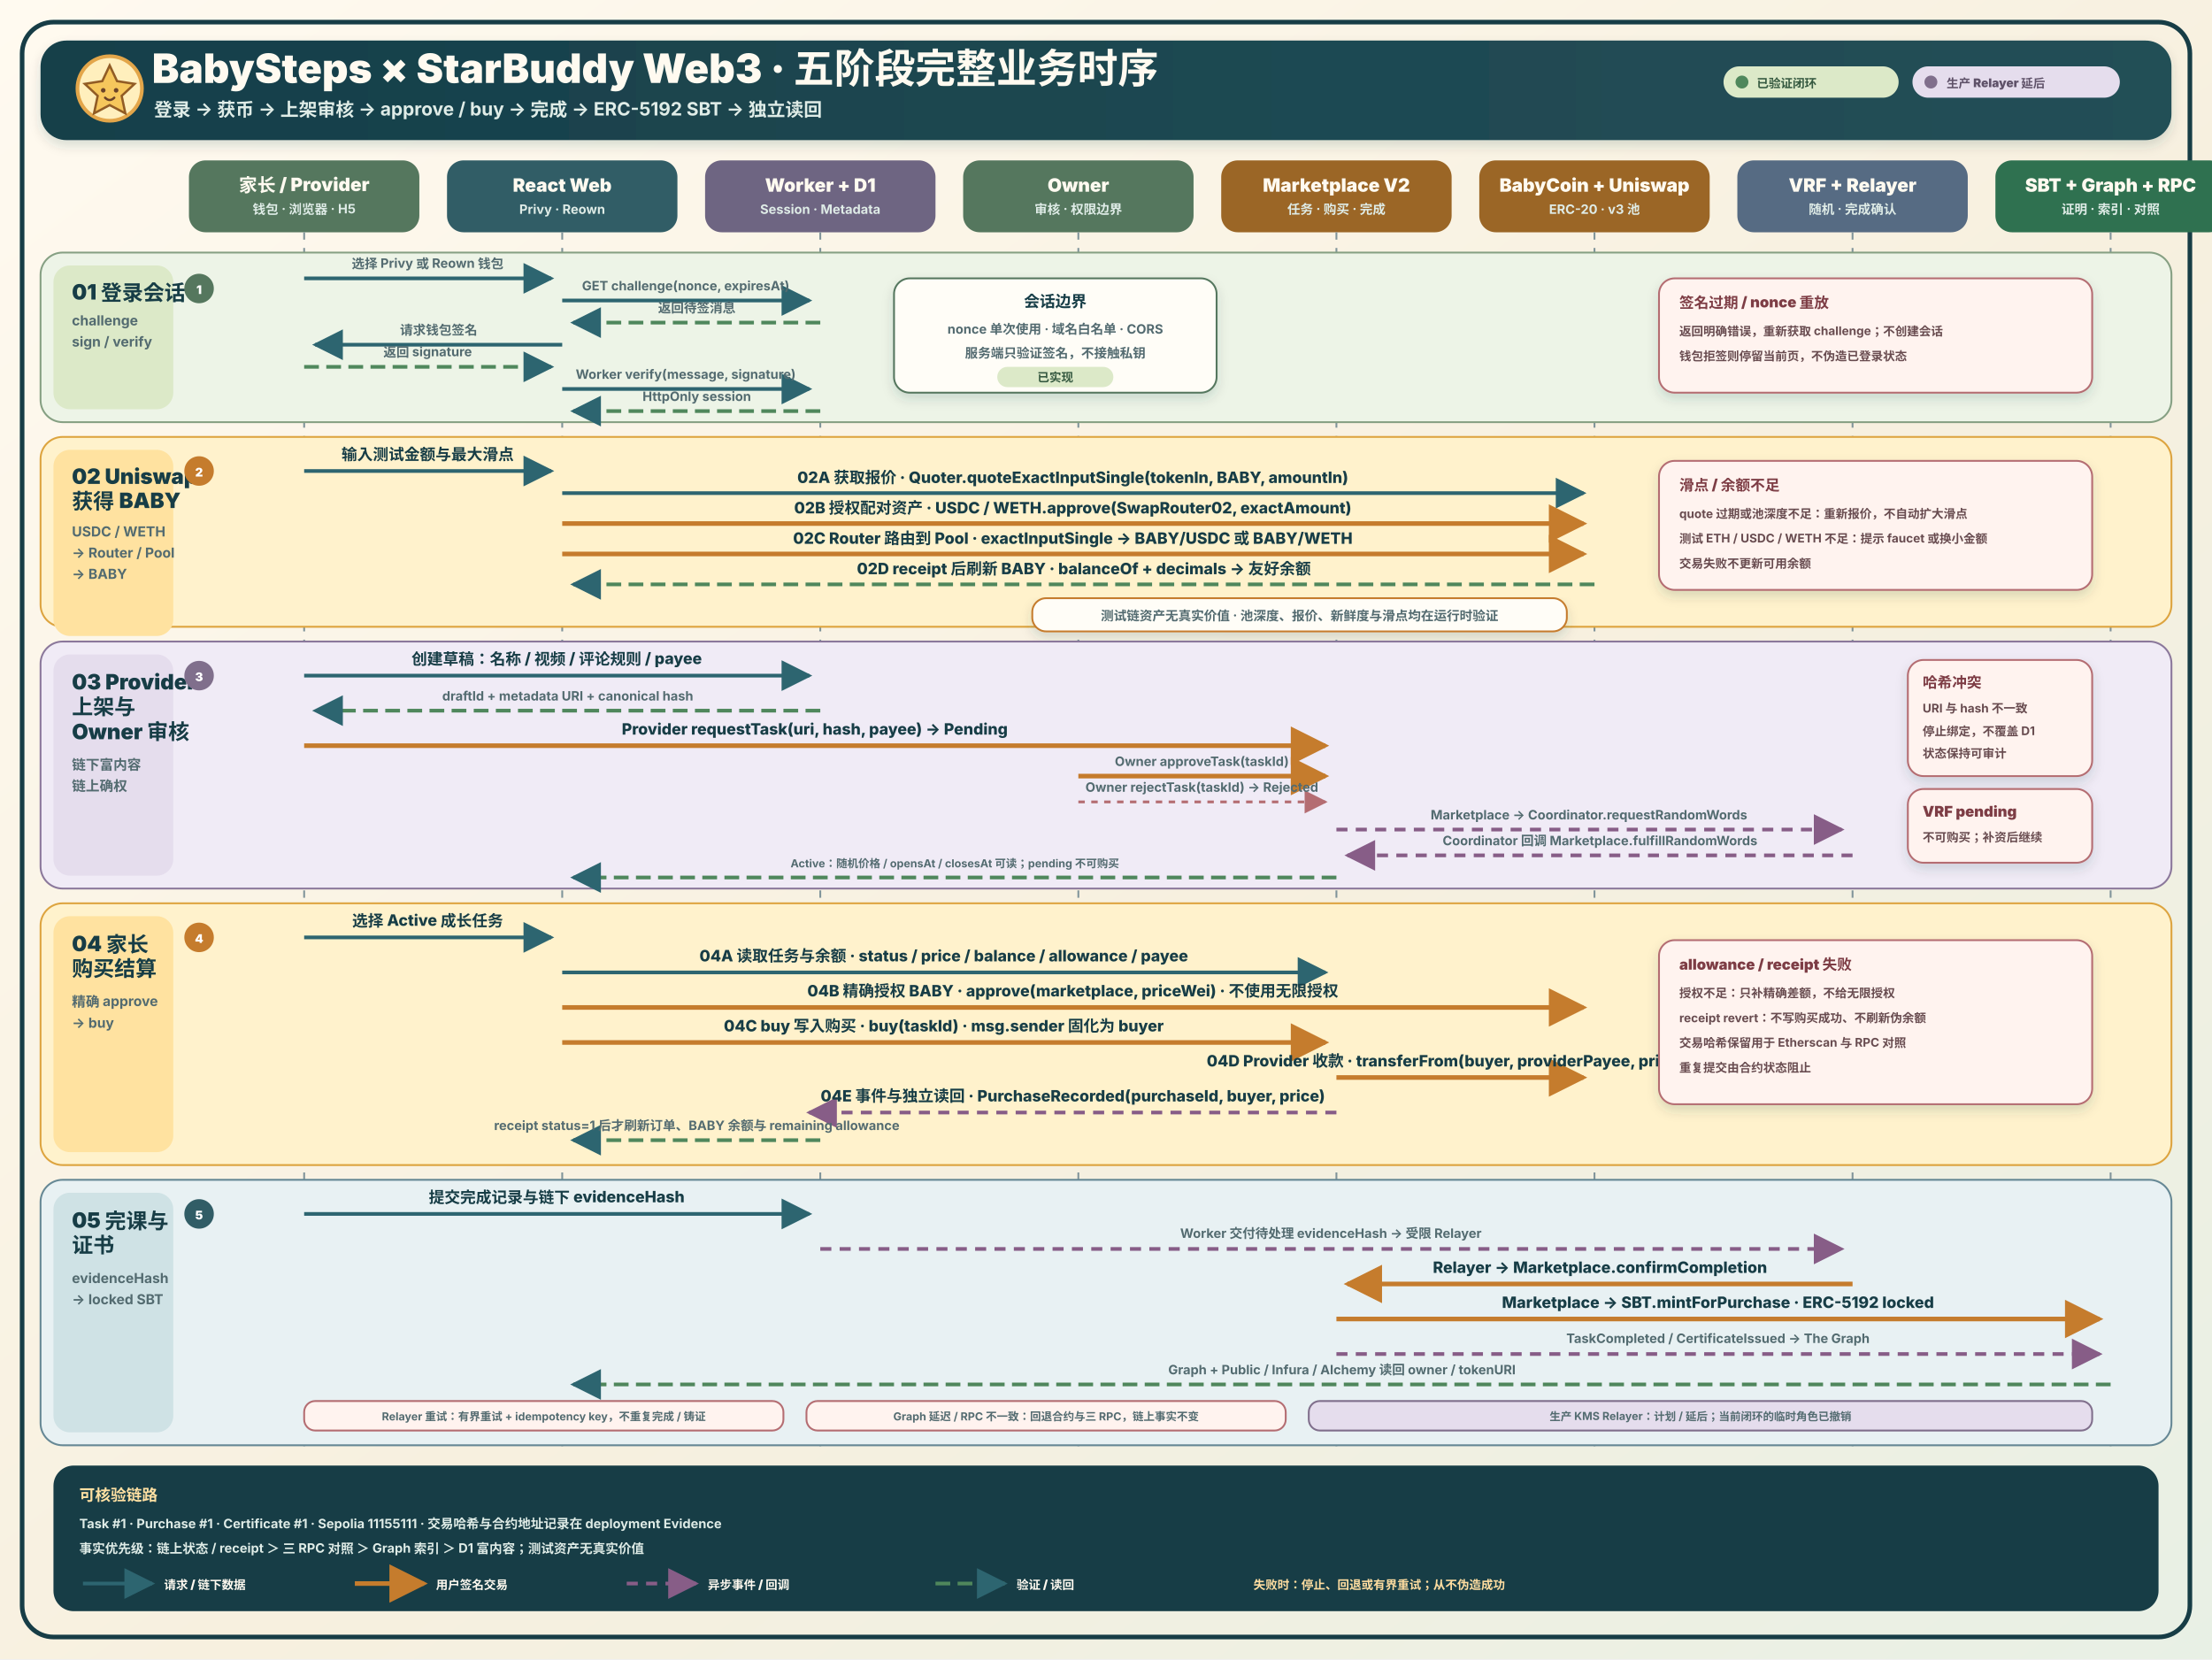
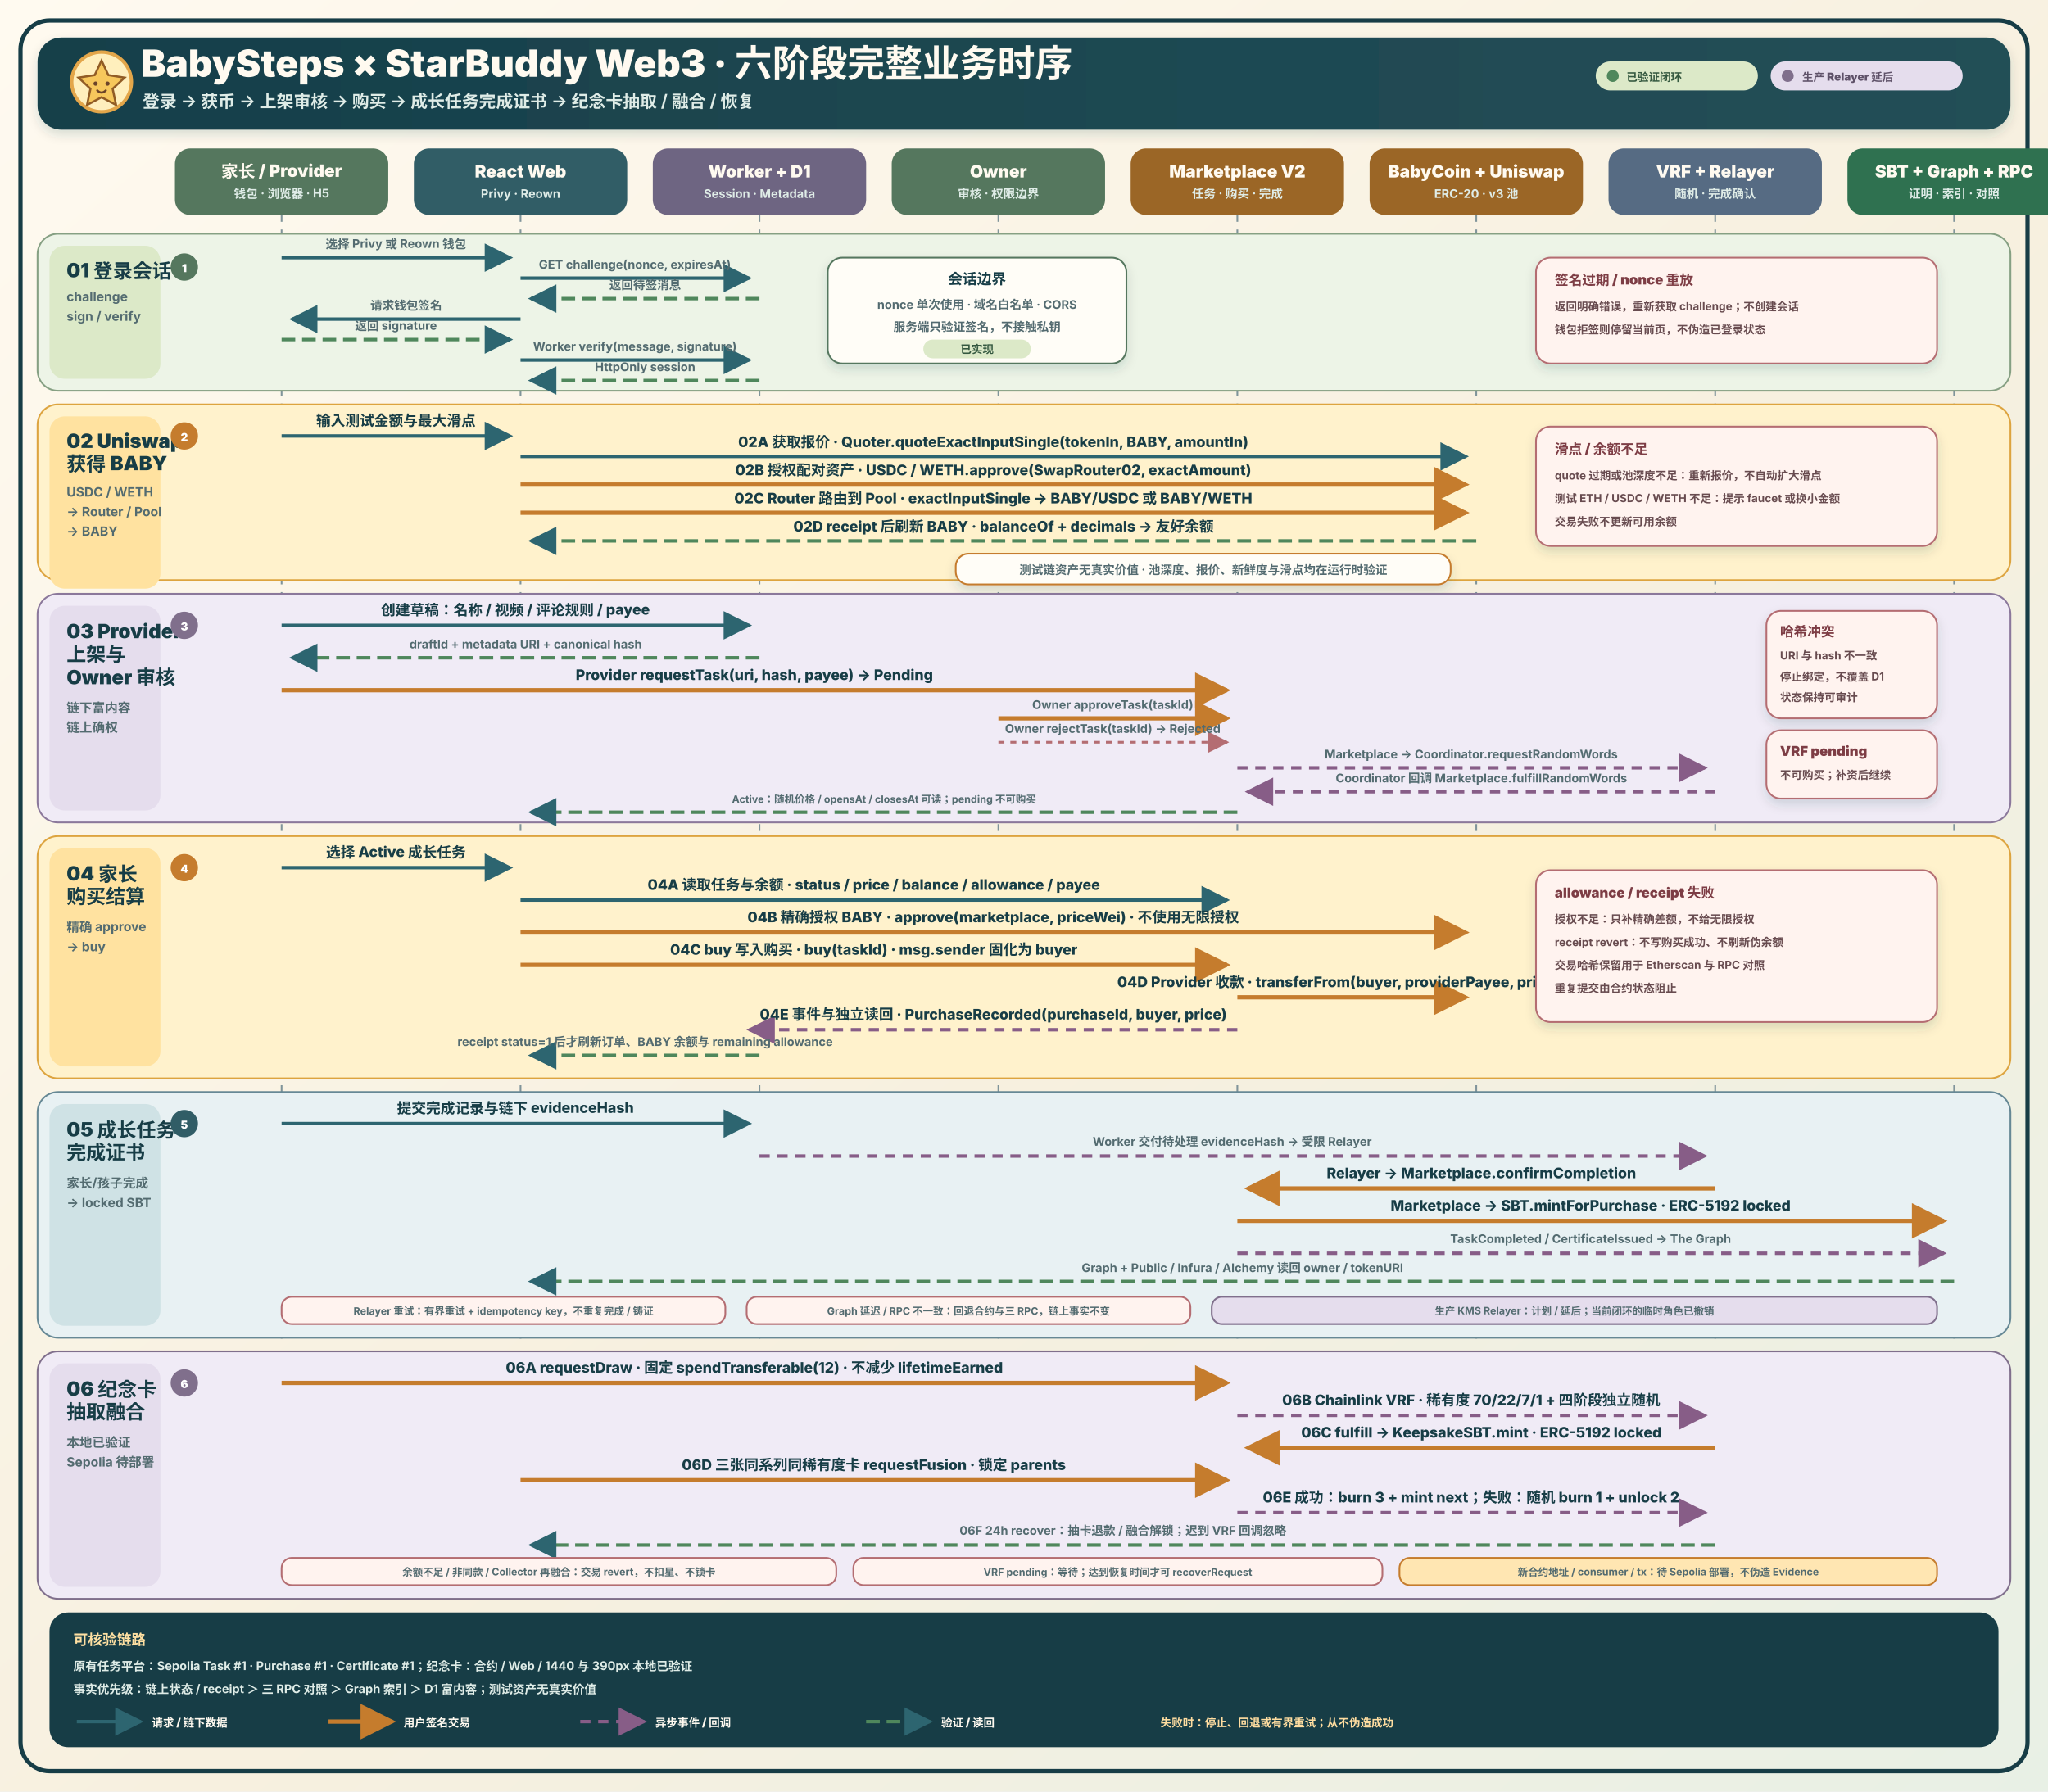
- <svg xmlns="http://www.w3.org/2000/svg" width="2400" height="1800" viewBox="0 0 2400 1800" role="img" aria-labelledby="title desc">
+ <svg xmlns="http://www.w3.org/2000/svg" width="2400" height="2100" viewBox="0 0 2400 2100" role="img" aria-labelledby="title desc">
  <defs>
    <linearGradient id="paper" x1="0" y1="0" x2="1" y2="1">
      <stop offset="0" stop-color="#fffaf0" />
      <stop offset="0.55" stop-color="#f7f0df" />
      <stop offset="1" stop-color="#e8f0e5" />
    </linearGradient>
    <linearGradient id="header" x1="0" y1="0" x2="1" y2="0">
      <stop offset="0" stop-color="#163f4a" />
      <stop offset="1" stop-color="#244f57" />
    </linearGradient>
    <filter id="shadow" x="-20%" y="-20%" width="140%" height="150%">
      <feDropShadow dx="0" dy="6" stdDeviation="6" flood-color="#173d46" flood-opacity="0.15" />
    </filter>
    <marker id="arrowRequest" viewBox="0 0 12 12" refX="10" refY="6" markerWidth="10" markerHeight="10" orient="auto-start-reverse">
      <path d="M1 1L11 6L1 11Z" fill="#2d6570" />
    </marker>
    <marker id="arrowChain" viewBox="0 0 12 12" refX="10" refY="6" markerWidth="10" markerHeight="10" orient="auto-start-reverse">
      <path d="M1 1L11 6L1 11Z" fill="#c57c2d" />
    </marker>
    <marker id="arrowEvent" viewBox="0 0 12 12" refX="10" refY="6" markerWidth="10" markerHeight="10" orient="auto-start-reverse">
      <path d="M1 1L11 6L1 11Z" fill="#875d87" />
    </marker>
    <marker id="arrowFailure" viewBox="0 0 12 12" refX="10" refY="6" markerWidth="10" markerHeight="10" orient="auto-start-reverse">
      <path d="M1 1L11 6L1 11Z" fill="#b46d72" />
    </marker>
    <style>
      text{font-family:Inter,"PingFang SC","Microsoft YaHei",sans-serif;fill:#173d46}
      .title{font-size:44px;font-weight:900}.subtitle{font-size:20px;font-weight:650;fill:#dfece7!important}
      .actor{font-size:20px;font-weight:900;fill:#fffaf0!important}.actorSub{font-size:14px;font-weight:700;fill:#dfece7!important}
      .phase{font-size:23px;font-weight:900}.phaseSub{font-size:15px;font-weight:650;fill:#536b70}
      .step{font-size:17px;font-weight:800}.small{font-size:14px;font-weight:650;fill:#536b70}.tiny{font-size:12px;font-weight:700;fill:#536b70}
      .status{font-size:13px;font-weight:850}.failureTitle{font-size:16px;font-weight:900;fill:#7d3c44}.failureBody{font-size:13px;font-weight:700;fill:#684c50}
      .life{stroke:#80949a;stroke-width:2;stroke-dasharray:8 9}.request{stroke:#2d6570;stroke-width:4;fill:none;marker-end:url(#arrowRequest)}
      .chain{stroke:#c57c2d;stroke-width:5;fill:none;marker-end:url(#arrowChain)}.event{stroke:#875d87;stroke-width:4;stroke-dasharray:12 9;fill:none;marker-end:url(#arrowEvent)}
      .return{stroke:#4f875c;stroke-width:4;stroke-dasharray:16 8;fill:none;marker-end:url(#arrowRequest)}
      .failure{stroke:#b46d72;stroke-width:3;stroke-dasharray:7 7;fill:none;marker-end:url(#arrowFailure)}
    </style>
  </defs>
-   <rect width="2400" height="1800" fill="url(#paper)" />
-   <rect x="24" y="24" width="2352" height="1752" rx="34" fill="none" stroke="#173d46" stroke-width="5" />
+   <rect width="2400" height="2100" fill="url(#paper)" />
+   <rect x="24" y="24" width="2352" height="2052" rx="34" fill="none" stroke="#173d46" stroke-width="5" />
  <rect x="44" y="44" width="2312" height="108" rx="28" fill="url(#header)" filter="url(#shadow)" />
  <g transform="translate(80,64)">
    <circle cx="39" cy="32" r="35" fill="#ffefbd" stroke="#e3a64a" stroke-width="4" />
    <path d="M39 7L47 24L66 27L52 40L56 59L39 50L22 59L26 40L12 27L31 24Z" fill="#f6c75c" stroke="#915c25" stroke-width="2.5" />
    <circle cx="32" cy="34" r="2.5" fill="#6b4328" />
    <circle cx="46" cy="34" r="2.5" fill="#6b4328" />
    <path d="M34 42Q39 47 44 42" fill="none" stroke="#6b4328" stroke-width="2.5" stroke-linecap="round" />
  </g>
-   <text x="165" y="90" class="title" style="fill:#fffaf0">BabySteps × StarBuddy Web3 · 五阶段完整业务时序</text>
-   <text x="167" y="126" class="subtitle" style="fill:#dfece7">登录 → 获币 → 上架审核 → approve / buy → 完成 → ERC-5192 SBT → 独立读回</text>
+   <text x="165" y="90" class="title" style="fill:#fffaf0">BabySteps × StarBuddy Web3 · 六阶段完整业务时序</text>
+   <text x="167" y="126" class="subtitle" style="fill:#dfece7">登录 → 获币 → 上架审核 → 购买 → 成长任务完成证书 → 纪念卡抽取 / 融合 / 恢复</text>
  <g transform="translate(1870,72)">
    <rect width="190" height="34" rx="17" fill="#dce9c8" />
    <circle cx="20" cy="17" r="7" fill="#4f875c" />
    <text x="36" y="23" class="status" style="fill:#355940">已验证闭环</text>
    <rect x="205" width="225" height="34" rx="17" fill="#e5dded" />
    <circle cx="225" cy="17" r="7" fill="#806f8c" />
    <text x="242" y="23" class="status" style="fill:#5f5269">生产 Relayer 延后</text>
  </g>
  <g transform="translate(205,174)">
    <g>
      <rect width="250" height="78" rx="18" fill="#55775e" />
      <text x="125" y="34" text-anchor="middle" class="actor" style="fill:#fffaf0">家长 / Provider</text>
      <text x="125" y="58" text-anchor="middle" class="actorSub" style="fill:#dfece7">钱包 · 浏览器 · H5</text>
    </g>
    <g transform="translate(280)">
      <rect width="250" height="78" rx="18" fill="#315d66" />
      <text x="125" y="34" text-anchor="middle" class="actor" style="fill:#fffaf0">React Web</text>
      <text x="125" y="58" text-anchor="middle" class="actorSub" style="fill:#dfece7">Privy · Reown</text>
    </g>
    <g transform="translate(560)">
      <rect width="250" height="78" rx="18" fill="#6e6582" />
      <text x="125" y="34" text-anchor="middle" class="actor" style="fill:#fffaf0">Worker + D1</text>
      <text x="125" y="58" text-anchor="middle" class="actorSub" style="fill:#dfece7">Session · Metadata</text>
    </g>
    <g transform="translate(840)">
      <rect width="250" height="78" rx="18" fill="#55775e" />
      <text x="125" y="34" text-anchor="middle" class="actor" style="fill:#fffaf0">Owner</text>
      <text x="125" y="58" text-anchor="middle" class="actorSub" style="fill:#dfece7">审核 · 权限边界</text>
    </g>
    <g transform="translate(1120)">
      <rect width="250" height="78" rx="18" fill="#9b6626" />
      <text x="125" y="34" text-anchor="middle" class="actor" style="fill:#fffaf0">Marketplace V2</text>
      <text x="125" y="58" text-anchor="middle" class="actorSub" style="fill:#dfece7">任务 · 购买 · 完成</text>
    </g>
    <g transform="translate(1400)">
      <rect width="250" height="78" rx="18" fill="#9b6626" />
      <text x="125" y="34" text-anchor="middle" class="actor" style="fill:#fffaf0">BabyCoin + Uniswap</text>
      <text x="125" y="58" text-anchor="middle" class="actorSub" style="fill:#dfece7">ERC-20 · v3 池</text>
    </g>
    <g transform="translate(1680)">
      <rect width="250" height="78" rx="18" fill="#566b83" />
      <text x="125" y="34" text-anchor="middle" class="actor" style="fill:#fffaf0">VRF + Relayer</text>
      <text x="125" y="58" text-anchor="middle" class="actorSub" style="fill:#dfece7">随机 · 完成确认</text>
    </g>
    <g transform="translate(1960)">
      <rect width="250" height="78" rx="18" fill="#2f7150" />
      <text x="125" y="34" text-anchor="middle" class="actor" style="fill:#fffaf0">SBT + Graph + RPC</text>
      <text x="125" y="58" text-anchor="middle" class="actorSub" style="fill:#dfece7">证明 · 索引 · 对照</text>
    </g>
  </g>
  <g>
    <line x1="330" y1="252" x2="330" y2="1570" class="life" />
    <line x1="610" y1="252" x2="610" y2="1570" class="life" />
    <line x1="890" y1="252" x2="890" y2="1570" class="life" />
    <line x1="1170" y1="252" x2="1170" y2="1570" class="life" />
    <line x1="1450" y1="252" x2="1450" y2="1570" class="life" />
    <line x1="1730" y1="252" x2="1730" y2="1570" class="life" />
    <line x1="2010" y1="252" x2="2010" y2="1570" class="life" />
    <line x1="2290" y1="252" x2="2290" y2="1570" class="life" />
  </g>
  <rect x="44" y="274" width="2312" height="184" rx="24" fill="#edf4e7" stroke="#86a083" stroke-width="2" />
  <rect x="58" y="288" width="130" height="156" rx="18" fill="#dce9c8" />
  <text x="78" y="325" class="phase">01 登录会话</text>
  <text x="78" y="353" class="phaseSub">challenge</text>
  <text x="78" y="376" class="phaseSub">sign / verify</text>
  <circle cx="216" cy="313" r="16" fill="#55775e" />
  <text x="216" y="319" text-anchor="middle" class="status" style="fill:#fff">1</text>
  <path class="request" d="M330 302H598" />
  <text x="464" y="291" text-anchor="middle" class="small">选择 Privy 或 Reown 钱包</text>
  <path class="request" d="M610 326H878" />
  <text x="744" y="315" text-anchor="middle" class="small">GET challenge(nonce, expiresAt)</text>
  <path class="return" d="M890 350H622" />
  <text x="756" y="339" text-anchor="middle" class="small">返回待签消息</text>
  <path class="request" d="M610 374H342" />
  <text x="476" y="363" text-anchor="middle" class="small">请求钱包签名</text>
  <path class="return" d="M330 398H598" />
  <text x="464" y="387" text-anchor="middle" class="small">返回 signature</text>
  <path class="request" d="M610 422H878" />
  <text x="744" y="411" text-anchor="middle" class="small">Worker verify(message, signature)</text>
  <path class="return" d="M890 446H622" />
  <text x="756" y="435" text-anchor="middle" class="small">HttpOnly session</text>
  <g transform="translate(970,302)" filter="url(#shadow)">
    <rect width="350" height="124" rx="17" fill="#fffdf7" stroke="#55775e" stroke-width="2" />
    <text x="175" y="31" text-anchor="middle" class="step">会话边界</text>
    <text x="175" y="60" text-anchor="middle" class="small">nonce 单次使用 · 域名白名单 · CORS</text>
    <text x="175" y="86" text-anchor="middle" class="small">服务端只验证签名，不接触私钥</text>
    <rect x="112" y="96" width="126" height="22" rx="11" fill="#dce9c8" />
    <text x="175" y="112" text-anchor="middle" class="status" style="fill:#355940">已实现</text>
  </g>
  <g transform="translate(1800,302)" filter="url(#shadow)">
    <rect width="470" height="124" rx="17" fill="#fff3ef" stroke="#b46d72" stroke-width="2" />
    <text x="22" y="32" class="failureTitle">签名过期 / nonce 重放</text>
    <text x="22" y="62" class="failureBody">返回明确错误，重新获取 challenge；不创建会话</text>
    <text x="22" y="89" class="failureBody">钱包拒签则停留当前页，不伪造已登录状态</text>
  </g>
  <rect x="44" y="474" width="2312" height="206" rx="24" fill="#fff2cc" stroke="#dda43f" stroke-width="2" />
  <rect x="58" y="488" width="130" height="202" rx="18" fill="#ffe2a0" />
  <text x="78" y="525" class="phase">02 Uniswap</text>
  <text x="78" y="552" class="phase">获得 BABY</text>
  <text x="78" y="582" class="phaseSub">USDC / WETH</text>
  <text x="78" y="605" class="phaseSub">→ Router / Pool</text>
  <text x="78" y="628" class="phaseSub">→ BABY</text>
  <circle cx="216" cy="511" r="16" fill="#c57c2d" />
  <text x="216" y="517" text-anchor="middle" class="status" style="fill:#fff">2</text>
  <path class="request" d="M330 511H598" />
  <text x="464" y="499" text-anchor="middle" class="step">输入测试金额与最大滑点</text>
  <path class="request" d="M610 535H1718" />
  <text x="1164" y="524" text-anchor="middle" class="step">02A 获取报价 · Quoter.quoteExactInputSingle(tokenIn, BABY, amountIn)</text>
  <path class="chain" d="M610 568H1718" />
  <text x="1164" y="557" text-anchor="middle" class="step">02B 授权配对资产 · USDC / WETH.approve(SwapRouter02, exactAmount)</text>
  <path class="chain" d="M610 601H1718" />
  <text x="1164" y="590" text-anchor="middle" class="step">02C Router 路由到 Pool · exactInputSingle → BABY/USDC 或 BABY/WETH</text>
  <path class="return" d="M1730 634H622" />
  <text x="1176" y="623" text-anchor="middle" class="step">02D receipt 后刷新 BABY · balanceOf + decimals → 友好余额</text>
  <g transform="translate(1120,649)" filter="url(#shadow)">
    <rect width="580" height="36" rx="15" fill="#fffdf7" stroke="#c57c2d" stroke-width="2" />
    <text x="290" y="24" text-anchor="middle" class="small">测试链资产无真实价值 · 池深度、报价、新鲜度与滑点均在运行时验证</text>
  </g>
  <g transform="translate(1800,500)" filter="url(#shadow)">
    <rect width="470" height="140" rx="17" fill="#fff3ef" stroke="#b46d72" stroke-width="2" />
    <text x="22" y="32" class="failureTitle">滑点 / 余额不足</text>
    <text x="22" y="62" class="failureBody">quote 过期或池深度不足：重新报价，不自动扩大滑点</text>
    <text x="22" y="89" class="failureBody">测试 ETH / USDC / WETH 不足：提示 faucet 或换小金额</text>
    <text x="22" y="116" class="failureBody">交易失败不更新可用余额</text>
  </g>
  <rect x="44" y="696" width="2312" height="268" rx="24" fill="#f0ebf6" stroke="#8b789b" stroke-width="2" />
  <rect x="58" y="710" width="130" height="240" rx="18" fill="#e5dded" />
  <text x="78" y="748" class="phase">03 Provider</text>
  <text x="78" y="775" class="phase">上架与</text>
  <text x="78" y="802" class="phase">Owner 审核</text>
  <text x="78" y="835" class="phaseSub">链下富内容</text>
  <text x="78" y="858" class="phaseSub">链上确权</text>
  <circle cx="216" cy="733" r="16" fill="#806f8c" />
  <text x="216" y="739" text-anchor="middle" class="status" style="fill:#fff">3</text>
  <path class="request" d="M330 733H878" />
  <text x="604" y="721" text-anchor="middle" class="step">创建草稿：名称 / 视频 / 评论规则 / payee</text>
  <path class="return" d="M890 771H342" />
  <text x="616" y="760" text-anchor="middle" class="small">draftId + metadata URI + canonical hash</text>
  <path class="chain" d="M330 809H1438" />
  <text x="884" y="797" text-anchor="middle" class="step">Provider requestTask(uri, hash, payee) → Pending</text>
  <path class="chain" d="M1170 842H1438" />
  <text x="1304" y="831" text-anchor="middle" class="small">Owner approveTask(taskId)</text>
  <path class="failure" d="M1170 870H1438" />
  <text x="1304" y="859" text-anchor="middle" class="small">Owner rejectTask(taskId) → Rejected</text>
  <path class="event" d="M1450 900H1998" />
  <text x="1724" y="889" text-anchor="middle" class="small">Marketplace → Coordinator.requestRandomWords</text>
  <path class="event" d="M2010 928H1462" />
  <text x="1736" y="917" text-anchor="middle" class="small">Coordinator 回调 Marketplace.fulfillRandomWords</text>
  <path class="return" d="M1450 952H622" />
  <text x="1036" y="941" text-anchor="middle" class="tiny">Active：随机价格 / opensAt / closesAt 可读；pending 不可购买</text>
  <g transform="translate(2070,716)" filter="url(#shadow)">
    <rect width="200" height="126" rx="17" fill="#fff3ef" stroke="#b46d72" stroke-width="2" />
    <text x="16" y="30" class="failureTitle">哈希冲突</text>
    <text x="16" y="57" class="failureBody">URI 与 hash 不一致</text>
    <text x="16" y="82" class="failureBody">停止绑定，不覆盖 D1</text>
    <text x="16" y="106" class="failureBody">状态保持可审计</text>
  </g>
  <g transform="translate(2070,856)" filter="url(#shadow)">
    <rect width="200" height="80" rx="17" fill="#fff3ef" stroke="#b46d72" stroke-width="2" />
    <text x="16" y="30" class="failureTitle">VRF pending</text>
    <text x="16" y="57" class="failureBody">不可购买；补资后继续</text>
  </g>
  <rect x="44" y="980" width="2312" height="284" rx="24" fill="#fff2cc" stroke="#dda43f" stroke-width="2" />
  <rect x="58" y="994" width="130" height="256" rx="18" fill="#ffe2a0" />
  <text x="78" y="1032" class="phase">04 家长</text>
  <text x="78" y="1059" class="phase">购买结算</text>
  <text x="78" y="1092" class="phaseSub">精确 approve</text>
  <text x="78" y="1115" class="phaseSub">→ buy</text>
  <circle cx="216" cy="1017" r="16" fill="#c57c2d" />
  <text x="216" y="1023" text-anchor="middle" class="status" style="fill:#fff">4</text>
  <path class="request" d="M330 1017H598" />
  <text x="464" y="1005" text-anchor="middle" class="step">选择 Active 成长任务</text>
  <path class="request" d="M610 1055H1438" />
  <text x="1024" y="1043" text-anchor="middle" class="step">04A 读取任务与余额 · status / price / balance / allowance / payee</text>
  <path class="chain" d="M610 1093H1718" />
  <text x="1164" y="1081" text-anchor="middle" class="step">04B 精确授权 BABY · approve(marketplace, priceWei) · 不使用无限授权</text>
  <path class="chain" d="M610 1131H1438" />
  <text x="1024" y="1119" text-anchor="middle" class="step">04C buy 写入购买 · buy(taskId) · msg.sender 固化为 buyer</text>
  <path class="chain" d="M1450 1169H1718" />
  <text x="1584" y="1157" text-anchor="middle" class="step">04D Provider 收款 · transferFrom(buyer, providerPayee, priceWei)</text>
  <path class="event" d="M1450 1207H878" />
  <text x="1164" y="1195" text-anchor="middle" class="step">04E 事件与独立读回 · PurchaseRecorded(purchaseId, buyer, price)</text>
  <path class="return" d="M890 1237H622" />
  <text x="756" y="1226" text-anchor="middle" class="small">receipt status=1 后才刷新订单、BABY 余额与 remaining allowance</text>
  <g transform="translate(1800,1020)" filter="url(#shadow)">
    <rect width="470" height="178" rx="17" fill="#fff3ef" stroke="#b46d72" stroke-width="2" />
    <text x="22" y="32" class="failureTitle">allowance / receipt 失败</text>
    <text x="22" y="62" class="failureBody">授权不足：只补精确差额，不给无限授权</text>
    <text x="22" y="89" class="failureBody">receipt revert：不写购买成功、不刷新伪余额</text>
    <text x="22" y="116" class="failureBody">交易哈希保留用于 Etherscan 与 RPC 对照</text>
    <text x="22" y="143" class="failureBody">重复提交由合约状态阻止</text>
  </g>
  <rect x="44" y="1280" width="2312" height="288" rx="24" fill="#e8f1f3" stroke="#668895" stroke-width="2" />
  <rect x="58" y="1294" width="130" height="260" rx="18" fill="#cfe2e5" />
-   <text x="78" y="1332" class="phase">05 完课与</text>
-   <text x="78" y="1359" class="phase">证书</text>
-   <text x="78" y="1392" class="phaseSub">evidenceHash</text>
+   <text x="78" y="1332" class="phase">05 成长任务</text>
+   <text x="78" y="1359" class="phase">完成证书</text>
+   <text x="78" y="1392" class="phaseSub">家长/孩子完成</text>
  <text x="78" y="1415" class="phaseSub">→ locked SBT</text>
  <circle cx="216" cy="1317" r="16" fill="#315d66" />
  <text x="216" y="1323" text-anchor="middle" class="status" style="fill:#fff">5</text>
  <path class="request" d="M330 1317H878" />
  <text x="604" y="1305" text-anchor="middle" class="step">提交完成记录与链下 evidenceHash</text>
  <path class="event" d="M890 1355H1998" />
  <text x="1444" y="1343" text-anchor="middle" class="small">Worker 交付待处理 evidenceHash → 受限 Relayer</text>
  <path class="chain" d="M2010 1393H1462" />
  <text x="1736" y="1381" text-anchor="middle" class="step">Relayer → Marketplace.confirmCompletion</text>
  <path class="chain" d="M1450 1431H2278" />
  <text x="1864" y="1419" text-anchor="middle" class="step">Marketplace → SBT.mintForPurchase · ERC-5192 locked</text>
  <path class="event" d="M1450 1469H2278" />
  <text x="1864" y="1457" text-anchor="middle" class="small">TaskCompleted / CertificateIssued → The Graph</text>
  <path class="return" d="M2290 1502H622" />
  <text x="1456" y="1491" text-anchor="middle" class="small">Graph + Public / Infura / Alchemy 读回 owner / tokenURI</text>
  <g transform="translate(330,1520)">
    <rect width="520" height="32" rx="12" fill="#fff3ef" stroke="#b46d72" stroke-width="2" />
    <text x="260" y="21" text-anchor="middle" class="tiny">Relayer 重试：有界重试 + idempotency key，不重复完成 / 铸证</text>
  </g>
  <g transform="translate(875,1520)">
    <rect width="520" height="32" rx="12" fill="#fff3ef" stroke="#b46d72" stroke-width="2" />
    <text x="260" y="21" text-anchor="middle" class="tiny">Graph 延迟 / RPC 不一致：回退合约与三 RPC，链上事实不变</text>
  </g>
  <g transform="translate(1420,1520)">
    <rect width="850" height="32" rx="12" fill="#e5dded" stroke="#806f8c" stroke-width="2" />
    <text x="425" y="21" text-anchor="middle" class="tiny">生产 KMS Relayer：计划 / 延后；当前闭环的临时角色已撤销</text>
  </g>
-   <rect x="58" y="1590" width="2284" height="158" rx="22" fill="#173d46" />
-   <text x="86" y="1628" class="step" style="fill:#ffe0a2">可核验链路</text>
-   <text x="86" y="1658" class="small" style="fill:#dfece7">Task #1 · Purchase #1 · Certificate #1 · Sepolia 11155111 · 交易哈希与合约地址记录在 deployment Evidence</text>
-   <text x="86" y="1685" class="small" style="fill:#dfece7">事实优先级：链上状态 / receipt ＞ 三 RPC 对照 ＞ Graph 索引 ＞ D1 富内容；测试资产无真实价值</text>
-   <g transform="translate(90,1718)">
+   <rect x="44" y="1584" width="2312" height="290" rx="24" fill="#f0ebf6" stroke="#806f8c" stroke-width="2" />
+   <rect x="58" y="1598" width="130" height="262" rx="18" fill="#e5dded" />
+   <text x="78" y="1636" class="phase">06 纪念卡</text>
+   <text x="78" y="1663" class="phase">抽取融合</text>
+   <text x="78" y="1696" class="phaseSub">本地已验证</text>
+   <text x="78" y="1719" class="phaseSub">Sepolia 待部署</text>
+   <circle cx="216" cy="1621" r="16" fill="#806f8c" />
+   <text x="216" y="1627" text-anchor="middle" class="status" style="fill:#fff">6</text>
+   <path class="chain" d="M330 1621H1438" />
+   <text x="884" y="1609" text-anchor="middle" class="step">06A requestDraw · 固定 spendTransferable(12) · 不减少 lifetimeEarned</text>
+   <path class="event" d="M1450 1659H1998" />
+   <text x="1724" y="1647" text-anchor="middle" class="step">06B Chainlink VRF · 稀有度 70/22/7/1 + 四阶段独立随机</text>
+   <path class="chain" d="M2010 1697H1462" />
+   <text x="1736" y="1685" text-anchor="middle" class="step">06C fulfill → KeepsakeSBT.mint · ERC-5192 locked</text>
+   <path class="chain" d="M610 1735H1438" />
+   <text x="1024" y="1723" text-anchor="middle" class="step">06D 三张同系列同稀有度卡 requestFusion · 锁定 parents</text>
+   <path class="event" d="M1450 1773H1998" />
+   <text x="1724" y="1761" text-anchor="middle" class="step">06E 成功：burn 3 + mint next；失败：随机 burn 1 + unlock 2</text>
+   <path class="return" d="M2010 1811H622" />
+   <text x="1316" y="1799" text-anchor="middle" class="small">06F 24h recover：抽卡退款 / 融合解锁；迟到 VRF 回调忽略</text>
+   <g transform="translate(330,1826)">
+     <rect width="650" height="32" rx="12" fill="#fff3ef" stroke="#b46d72" stroke-width="2" />
+     <text x="325" y="21" text-anchor="middle" class="tiny">余额不足 / 非同款 / Collector 再融合：交易 revert，不扣星、不锁卡</text>
+   </g>
+   <g transform="translate(1000,1826)">
+     <rect width="620" height="32" rx="12" fill="#fff3ef" stroke="#b46d72" stroke-width="2" />
+     <text x="310" y="21" text-anchor="middle" class="tiny">VRF pending：等待；达到恢复时间才可 recoverRequest</text>
+   </g>
+   <g transform="translate(1640,1826)">
+     <rect width="630" height="32" rx="12" fill="#ffe6b2" stroke="#c57c2d" stroke-width="2" />
+     <text x="315" y="21" text-anchor="middle" class="tiny">新合约地址 / consumer / tx：待 Sepolia 部署，不伪造 Evidence</text>
+   </g>
+   <rect x="58" y="1890" width="2284" height="158" rx="22" fill="#173d46" />
+   <text x="86" y="1928" class="step" style="fill:#ffe0a2">可核验链路</text>
+   <text x="86" y="1958" class="small" style="fill:#dfece7">原有任务平台：Sepolia Task #1 · Purchase #1 · Certificate #1；纪念卡：合约 / Web / 1440 与 390px 本地已验证</text>
+   <text x="86" y="1985" class="small" style="fill:#dfece7">事实优先级：链上状态 / receipt ＞ 三 RPC 对照 ＞ Graph 索引 ＞ D1 富内容；测试资产无真实价值</text>
+   <g transform="translate(90,2018)">
    <path class="request" d="M0 0H75" />
    <text x="88" y="6" class="status" style="fill:#fffaf0">请求 / 链下数据</text>
    <path class="chain" d="M295 0H370" />
    <text x="383" y="6" class="status" style="fill:#fffaf0">用户签名交易</text>
    <path class="event" d="M590 0H665" />
    <text x="678" y="6" class="status" style="fill:#fffaf0">异步事件 / 回调</text>
    <path class="return" d="M925 0H1000" />
    <text x="1013" y="6" class="status" style="fill:#fffaf0">验证 / 读回</text>
    <text x="1270" y="6" class="status" style="fill:#ffdda0">失败时：停止、回退或有界重试；从不伪造成功</text>
  </g>
</svg>
